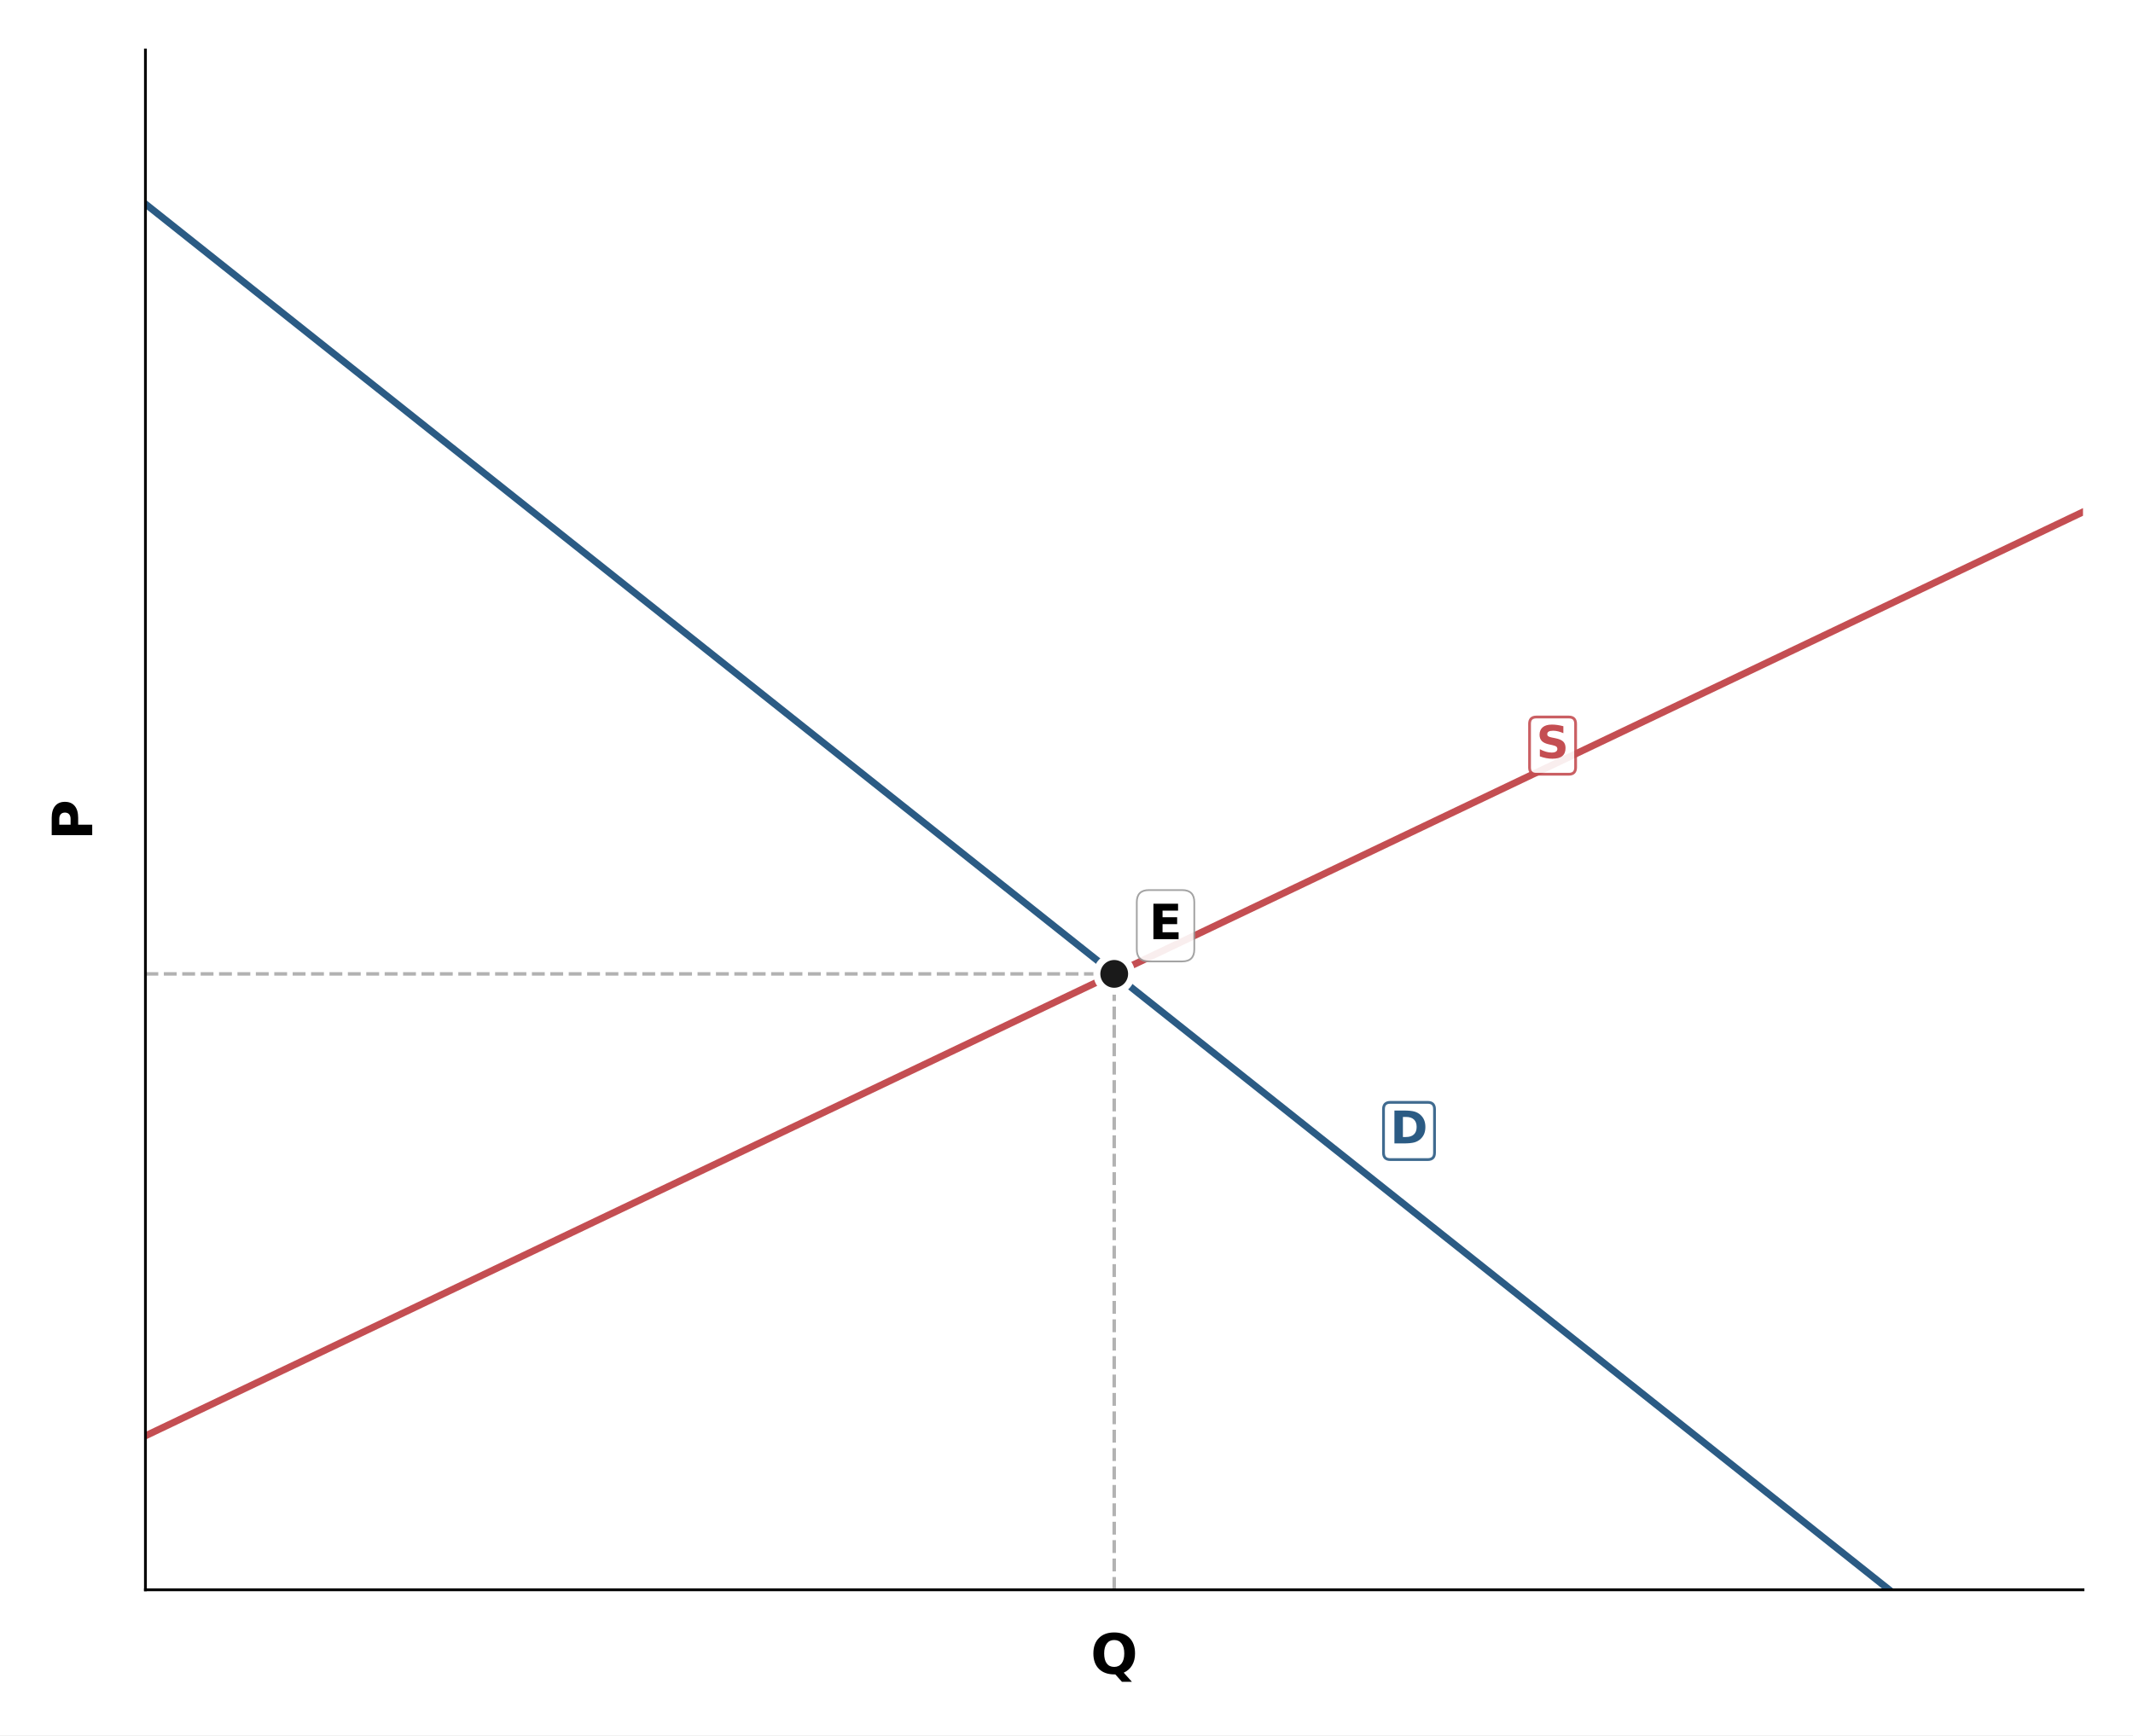
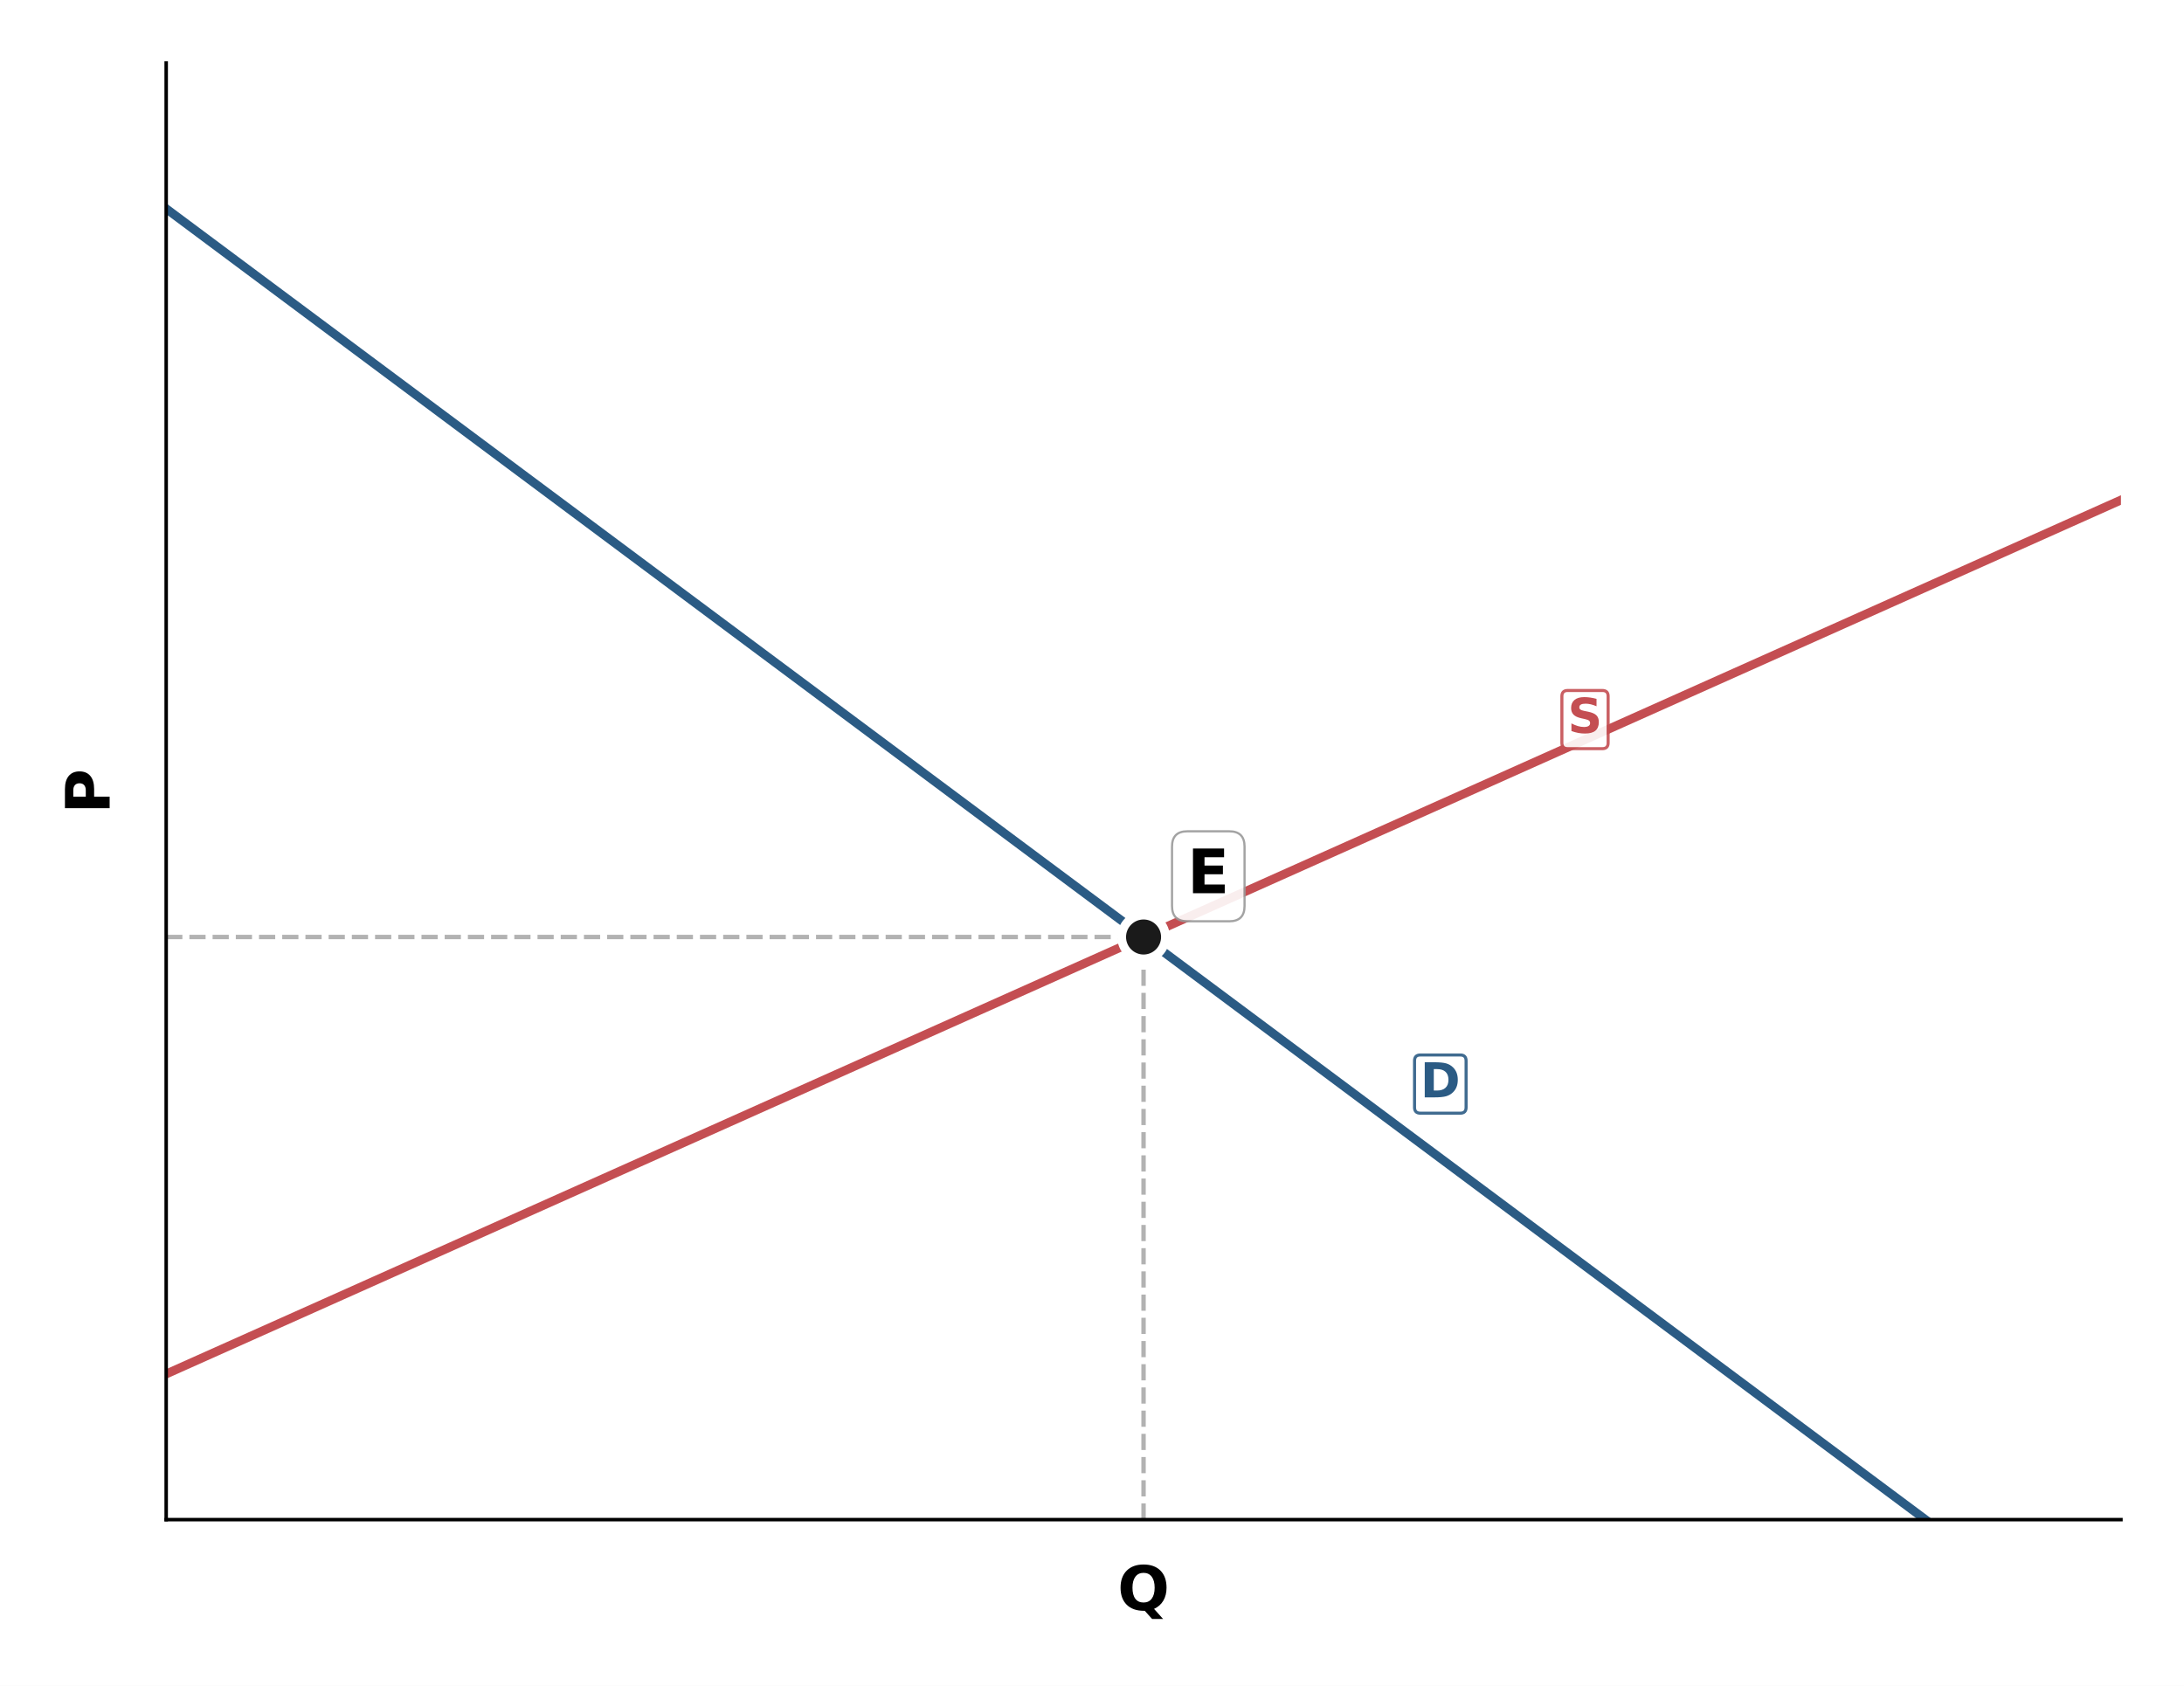
- <svg xmlns="http://www.w3.org/2000/svg" xmlns:xlink="http://www.w3.org/1999/xlink" width="614.285pt" height="499.805pt" viewBox="0 0 614.285 499.805" version="1.1">
+ <svg xmlns="http://www.w3.org/2000/svg" xmlns:xlink="http://www.w3.org/1999/xlink" width="498.749pt" height="384.989pt" viewBox="0 0 498.749 384.989" version="1.1">
  <defs>
    <style type="text/css">*{stroke-linejoin: round; stroke-linecap: butt}</style>
  </defs>
  <g id="figure_1">
    <g id="patch_1">
-       <path d="M 0 499.805  L 614.285 499.805  L 614.285 0  L 0 0  z " style="fill: #ffffff" />
+       <path d="M 0 384.989  L 498.749 384.989  L 498.749 0  L 0 0  z " style="fill: #ffffff" />
    </g>
    <g id="axes_1">
      <g id="patch_2">
-         <path d="M 41.885 457.92  L 599.885 457.92  L 599.885 14.4  L 41.885 14.4  z " style="fill: #ffffff" />
+         <path d="M 37.949 347.04  L 484.349 347.04  L 484.349 14.4  L 37.949 14.4  z " style="fill: #ffffff" />
      </g>
      <g id="line2d_1">
-         <path d="M 320.885 457.92  L 320.885 280.512  " clip-path="url(#pd87a0bc2de)" style="fill: none; stroke-dasharray: 3.7,1.6; stroke-dashoffset: 0; stroke: #666666; stroke-opacity: 0.5" />
+         <path d="M 261.149 347.04  L 261.149 213.984  " clip-path="url(#p53b2090bec)" style="fill: none; stroke-dasharray: 3.7,1.6; stroke-dashoffset: 0; stroke: #666666; stroke-opacity: 0.5" />
      </g>
      <g id="line2d_2">
-         <path d="M 41.885 280.512  L 320.885 280.512  " clip-path="url(#pd87a0bc2de)" style="fill: none; stroke-dasharray: 3.7,1.6; stroke-dashoffset: 0; stroke: #666666; stroke-opacity: 0.5" />
+         <path d="M 37.949 213.984  L 261.149 213.984  " clip-path="url(#p53b2090bec)" style="fill: none; stroke-dasharray: 3.7,1.6; stroke-dashoffset: 0; stroke: #666666; stroke-opacity: 0.5" />
      </g>
      <g id="matplotlib.axis_1">
        <g id="xtick_1" />
        <g id="xtick_2" />
        <g id="xtick_3" />
        <g id="xtick_4" />
        <g id="xtick_5" />
        <g id="xtick_6" />
        <g id="text_1">
-           <g transform="translate(314.0838 482.0775) scale(0.16 -0.16)">
+           <g transform="translate(255.1983 367.6778) scale(0.14 -0.14)">
            <defs>
              <path id="DejaVuSans-Bold-51" d="M 2847 -84  L 2753 -84  Q 1600 -84 959 553  Q 319 1191 319 2328  Q 319 3463 958 4106  Q 1597 4750 2719 4750  Q 3853 4750 4486 4112  Q 5119 3475 5119 2328  Q 5119 1541 4783 972  Q 4447 403 3816 116  L 4756 -934  L 3609 -934  L 2847 -84  z M 2719 3878  Q 2169 3878 1866 3472  Q 1563 3066 1563 2328  Q 1563 1578 1859 1179  Q 2156 781 2719 781  Q 3272 781 3575 1187  Q 3878 1594 3878 2328  Q 3878 3066 3575 3472  Q 3272 3878 2719 3878  z " transform="scale(0.015625)" />
            </defs>
            <use xlink:href="#DejaVuSans-Bold-51" />
          </g>
        </g>
      </g>
      <g id="matplotlib.axis_2">
        <g id="ytick_1" />
        <g id="ytick_2" />
        <g id="ytick_3" />
        <g id="ytick_4" />
        <g id="ytick_5" />
        <g id="ytick_6" />
        <g id="text_2">
-           <g transform="translate(26.5575 242.0238) rotate(-90) scale(0.16 -0.16)">
+           <g transform="translate(25.03781 185.8508) rotate(-90) scale(0.14 -0.14)">
            <defs>
              <path id="DejaVuSans-Bold-50" d="M 588 4666  L 2584 4666  Q 3475 4666 3951 4270  Q 4428 3875 4428 3144  Q 4428 2409 3951 2014  Q 3475 1619 2584 1619  L 1791 1619  L 1791 0  L 588 0  L 588 4666  z M 1791 3794  L 1791 2491  L 2456 2491  Q 2806 2491 2997 2661  Q 3188 2831 3188 3144  Q 3188 3456 2997 3625  Q 2806 3794 2456 3794  L 1791 3794  z " transform="scale(0.015625)" />
            </defs>
            <use xlink:href="#DejaVuSans-Bold-50" />
          </g>
        </g>
      </g>
      <g id="line2d_3">
-         <path d="M 41.885 58.752  L 543.805 457.697  L 543.805 457.697  " clip-path="url(#pd87a0bc2de)" style="fill: none; stroke: #2b5b84; stroke-width: 2; stroke-linecap: square" />
+         <path d="M 37.949 47.664  L 439.485 346.873  L 439.485 346.873  " clip-path="url(#p53b2090bec)" style="fill: none; stroke: #2b5b84; stroke-width: 2; stroke-linecap: square" />
      </g>
      <g id="line2d_4">
-         <path d="M 41.885 413.568  L 599.885 147.456  L 599.885 147.456  " clip-path="url(#pd87a0bc2de)" style="fill: none; stroke: #c44e52; stroke-width: 2; stroke-linecap: square" />
+         <path d="M 37.949 313.776  L 484.349 114.192  L 484.349 114.192  " clip-path="url(#p53b2090bec)" style="fill: none; stroke: #c44e52; stroke-width: 2; stroke-linecap: square" />
      </g>
      <g id="patch_3">
-         <path d="M 41.885 457.92  L 41.885 14.4  " style="fill: none; stroke: #000000; stroke-width: 0.8; stroke-linejoin: miter; stroke-linecap: square" />
+         <path d="M 37.949 347.04  L 37.949 14.4  " style="fill: none; stroke: #000000; stroke-width: 0.8; stroke-linejoin: miter; stroke-linecap: square" />
      </g>
      <g id="patch_4">
-         <path d="M 41.885 457.92  L 599.885 457.92  " style="fill: none; stroke: #000000; stroke-width: 0.8; stroke-linejoin: miter; stroke-linecap: square" />
+         <path d="M 37.949 347.04  L 484.349 347.04  " style="fill: none; stroke: #000000; stroke-width: 0.8; stroke-linejoin: miter; stroke-linecap: square" />
      </g>
      <g id="text_3">
        <g id="patch_5">
-           <path d="M 400.388 333.999  L 411.18 333.999  Q 413.13 333.999 413.13 332.049  L 413.13 319.467  Q 413.13 317.517 411.18 317.517  L 400.388 317.517  Q 398.438 317.517 398.438 319.467  L 398.438 332.049  Q 398.438 333.999 400.388 333.999  z " style="fill: #ffffff; opacity: 0.9; stroke: #2b5b84; stroke-width: 0.8; stroke-linejoin: miter" />
+           <path d="M 324.351 254.216  L 333.483 254.216  Q 334.803 254.216 334.803 252.896  L 334.803 242.25  Q 334.803 240.93 333.483 240.93  L 324.351 240.93  Q 323.031 240.93 323.031 242.25  L 323.031 252.896  Q 323.031 254.216 324.351 254.216  z " style="fill: #ffffff; opacity: 0.9; stroke: #2b5b84; stroke-width: 0.7; stroke-linejoin: miter" />
        </g>
-         <g style="fill: #2b5b84" transform="translate(400.3875 329.345) scale(0.13 -0.13)">
+         <g style="fill: #2b5b84" transform="translate(324.3514 250.6087) scale(0.11 -0.11)">
          <defs>
            <path id="DejaVuSans-Bold-44" d="M 1791 3756  L 1791 909  L 2222 909  Q 2959 909 3348 1275  Q 3738 1641 3738 2338  Q 3738 3031 3350 3393  Q 2963 3756 2222 3756  L 1791 3756  z M 588 4666  L 1856 4666  Q 2919 4666 3439 4514  Q 3959 4363 4331 4000  Q 4659 3684 4818 3271  Q 4978 2859 4978 2338  Q 4978 1809 4818 1395  Q 4659 981 4331 666  Q 3956 303 3431 151  Q 2906 0 1856 0  L 588 0  L 588 4666  z " transform="scale(0.015625)" />
          </defs>
          <use xlink:href="#DejaVuSans-Bold-44" />
        </g>
      </g>
      <g id="text_4">
        <g id="patch_6">
-           <path d="M 442.448 223.007  L 451.81 223.007  Q 453.76 223.007 453.76 221.057  L 453.76 208.476  Q 453.76 206.526 451.81 206.526  L 442.448 206.526  Q 440.498 206.526 440.498 208.476  L 440.498 221.057  Q 440.498 223.007 442.448 223.007  z " style="fill: #ffffff; opacity: 0.9; stroke: #c44e52; stroke-width: 0.8; stroke-linejoin: miter" />
+           <path d="M 358 170.973  L 365.921 170.973  Q 367.241 170.973 367.241 169.653  L 367.241 159.007  Q 367.241 157.687 365.921 157.687  L 358 157.687  Q 356.68 157.687 356.68 159.007  L 356.68 169.653  Q 356.68 170.973 358 170.973  z " style="fill: #ffffff; opacity: 0.9; stroke: #c44e52; stroke-width: 0.7; stroke-linejoin: miter" />
        </g>
-         <g style="fill: #c44e52" transform="translate(442.4478 218.3535) scale(0.13 -0.13)">
+         <g style="fill: #c44e52" transform="translate(357.9996 167.3651) scale(0.11 -0.11)">
          <defs>
            <path id="DejaVuSans-Bold-53" d="M 3834 4519  L 3834 3531  Q 3450 3703 3084 3790  Q 2719 3878 2394 3878  Q 1963 3878 1756 3759  Q 1550 3641 1550 3391  Q 1550 3203 1689 3098  Q 1828 2994 2194 2919  L 2706 2816  Q 3484 2659 3812 2340  Q 4141 2022 4141 1434  Q 4141 663 3683 286  Q 3225 -91 2284 -91  Q 1841 -91 1394 -6  Q 947 78 500 244  L 500 1259  Q 947 1022 1364 901  Q 1781 781 2169 781  Q 2563 781 2772 912  Q 2981 1044 2981 1288  Q 2981 1506 2839 1625  Q 2697 1744 2272 1838  L 1806 1941  Q 1106 2091 782 2419  Q 459 2747 459 3303  Q 459 4000 909 4375  Q 1359 4750 2203 4750  Q 2588 4750 2994 4692  Q 3400 4634 3834 4519  z " transform="scale(0.015625)" />
          </defs>
          <use xlink:href="#DejaVuSans-Bold-53" />
        </g>
      </g>
      <g id="text_5">
        <g id="patch_7">
-           <path d="M 330.885 276.924  L 340.449 276.924  Q 343.949 276.924 343.949 273.424  L 343.949 259.874  Q 343.949 256.374 340.449 256.374  L 330.885 256.374  Q 327.385 256.374 327.385 259.874  L 327.385 273.424  Q 327.385 276.924 330.885 276.924  z " style="fill: #ffffff; opacity: 0.9; stroke: #999999; stroke-width: 0.5; stroke-linejoin: miter" />
+           <path d="M 271.149 210.396  L 280.713 210.396  Q 284.213 210.396 284.213 206.896  L 284.213 193.346  Q 284.213 189.846 280.713 189.846  L 271.149 189.846  Q 267.649 189.846 267.649 193.346  L 267.649 206.896  Q 267.649 210.396 271.149 210.396  z " style="fill: #ffffff; opacity: 0.9; stroke: #999999; stroke-width: 0.5; stroke-linejoin: miter" />
        </g>
-         <g transform="translate(330.885 270.512) scale(0.14 -0.14)">
+         <g transform="translate(271.1494 203.984) scale(0.14 -0.14)">
          <defs>
            <path id="DejaVuSans-Bold-45" d="M 588 4666  L 3834 4666  L 3834 3756  L 1791 3756  L 1791 2888  L 3713 2888  L 3713 1978  L 1791 1978  L 1791 909  L 3903 909  L 3903 0  L 588 0  L 588 4666  z " transform="scale(0.015625)" />
          </defs>
          <use xlink:href="#DejaVuSans-Bold-45" />
        </g>
      </g>
      <g id="line2d_5">
        <defs>
-           <path id="ma34f629e13" d="M 0 5  C 1.326 5 2.598 4.473 3.536 3.536  C 4.473 2.598 5 1.326 5 0  C 5 -1.326 4.473 -2.598 3.536 -3.536  C 2.598 -4.473 1.326 -5 0 -5  C -1.326 -5 -2.598 -4.473 -3.536 -3.536  C -4.473 -2.598 -5 -1.326 -5 0  C -5 1.326 -4.473 2.598 -3.536 3.536  C -2.598 4.473 -1.326 5 0 5  z " style="stroke: #ffffff; stroke-width: 2" />
+           <path id="m97b2bfbdc5" d="M 0 5  C 1.326 5 2.598 4.473 3.536 3.536  C 4.473 2.598 5 1.326 5 0  C 5 -1.326 4.473 -2.598 3.536 -3.536  C 2.598 -4.473 1.326 -5 0 -5  C -1.326 -5 -2.598 -4.473 -3.536 -3.536  C -4.473 -2.598 -5 -1.326 -5 0  C -5 1.326 -4.473 2.598 -3.536 3.536  C -2.598 4.473 -1.326 5 0 5  z " style="stroke: #ffffff; stroke-width: 2" />
        </defs>
-         <g clip-path="url(#pd87a0bc2de)">
-           <use xlink:href="#ma34f629e13" x="320.885" y="280.512" style="fill: #1a1a1a; stroke: #ffffff; stroke-width: 2" />
+         <g clip-path="url(#p53b2090bec)">
+           <use xlink:href="#m97b2bfbdc5" x="261.149" y="213.984" style="fill: #1a1a1a; stroke: #ffffff; stroke-width: 2" />
        </g>
      </g>
    </g>
  </g>
  <defs>
-     <clipPath id="pd87a0bc2de">
-       <rect x="41.885" y="14.4" width="558" height="443.52" />
+     <clipPath id="p53b2090bec">
+       <rect x="37.949" y="14.4" width="446.4" height="332.64" />
    </clipPath>
  </defs>
</svg>
